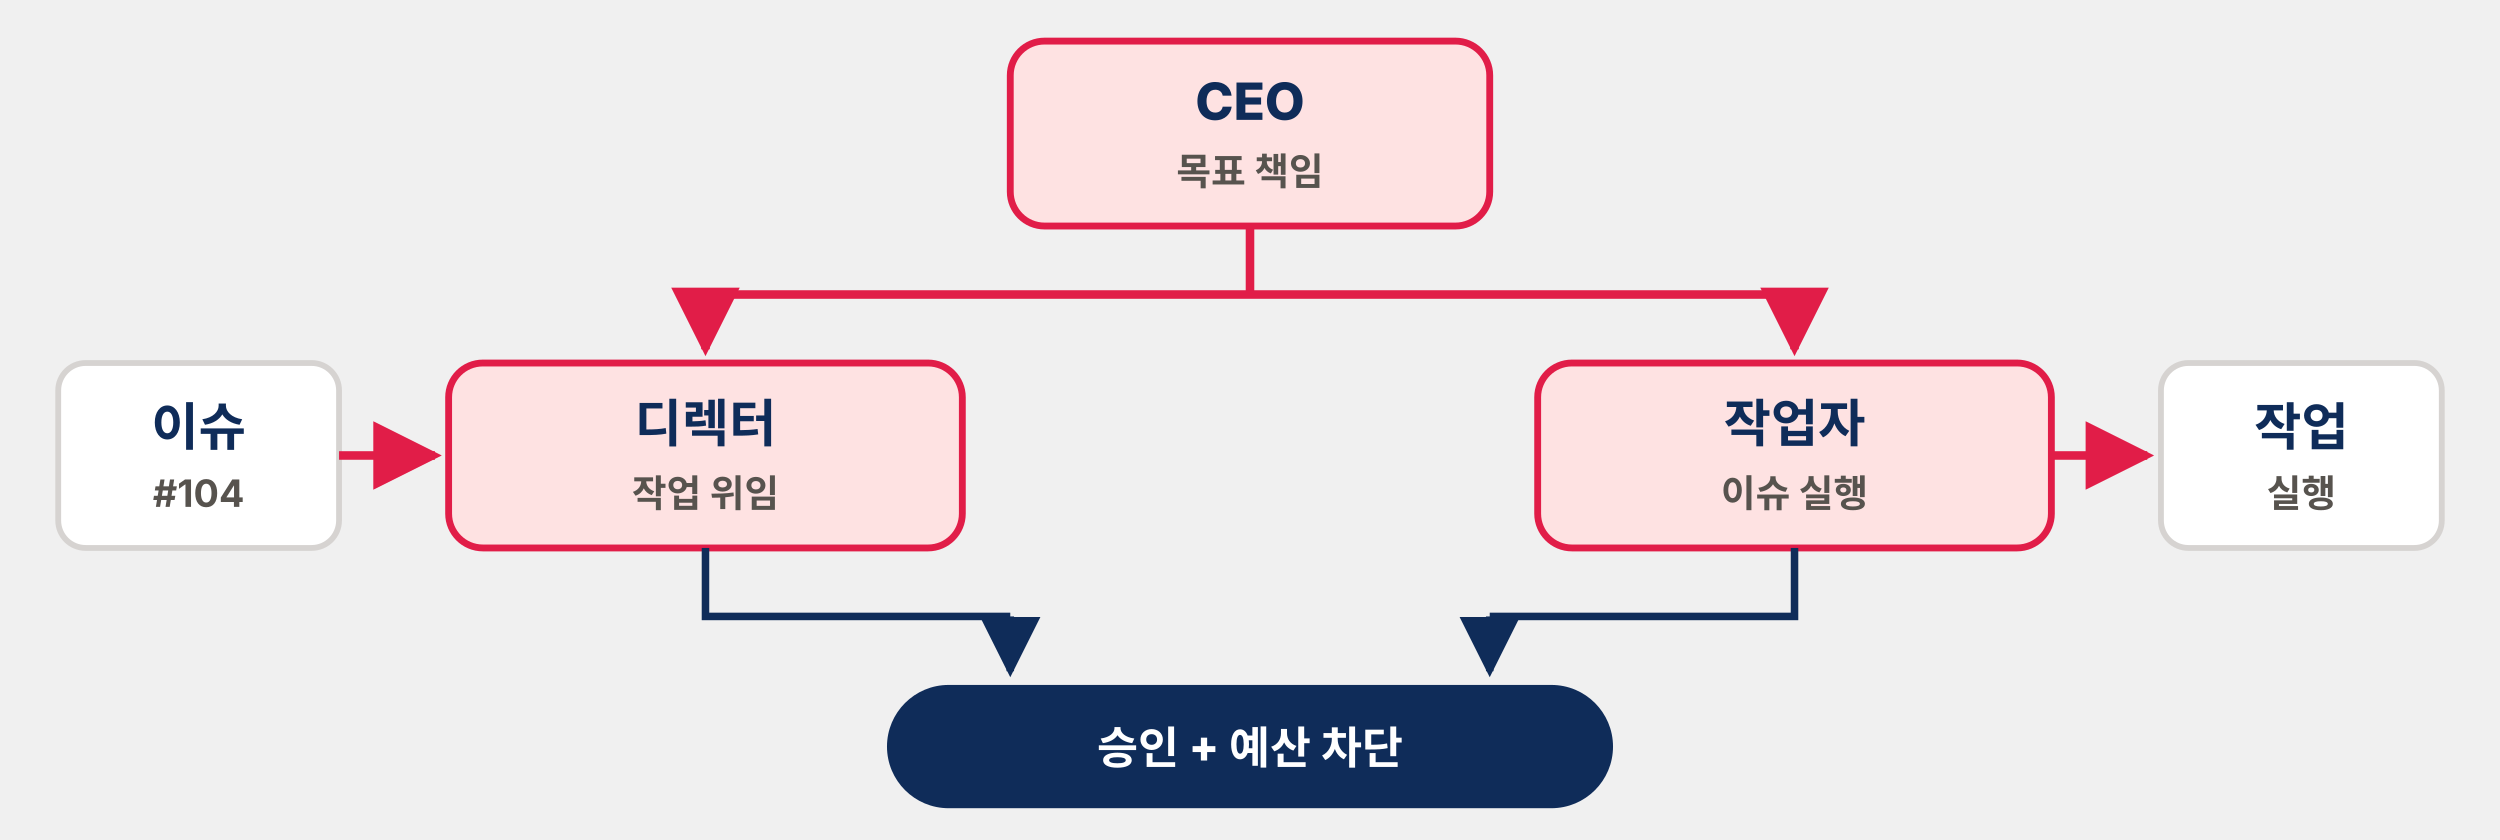
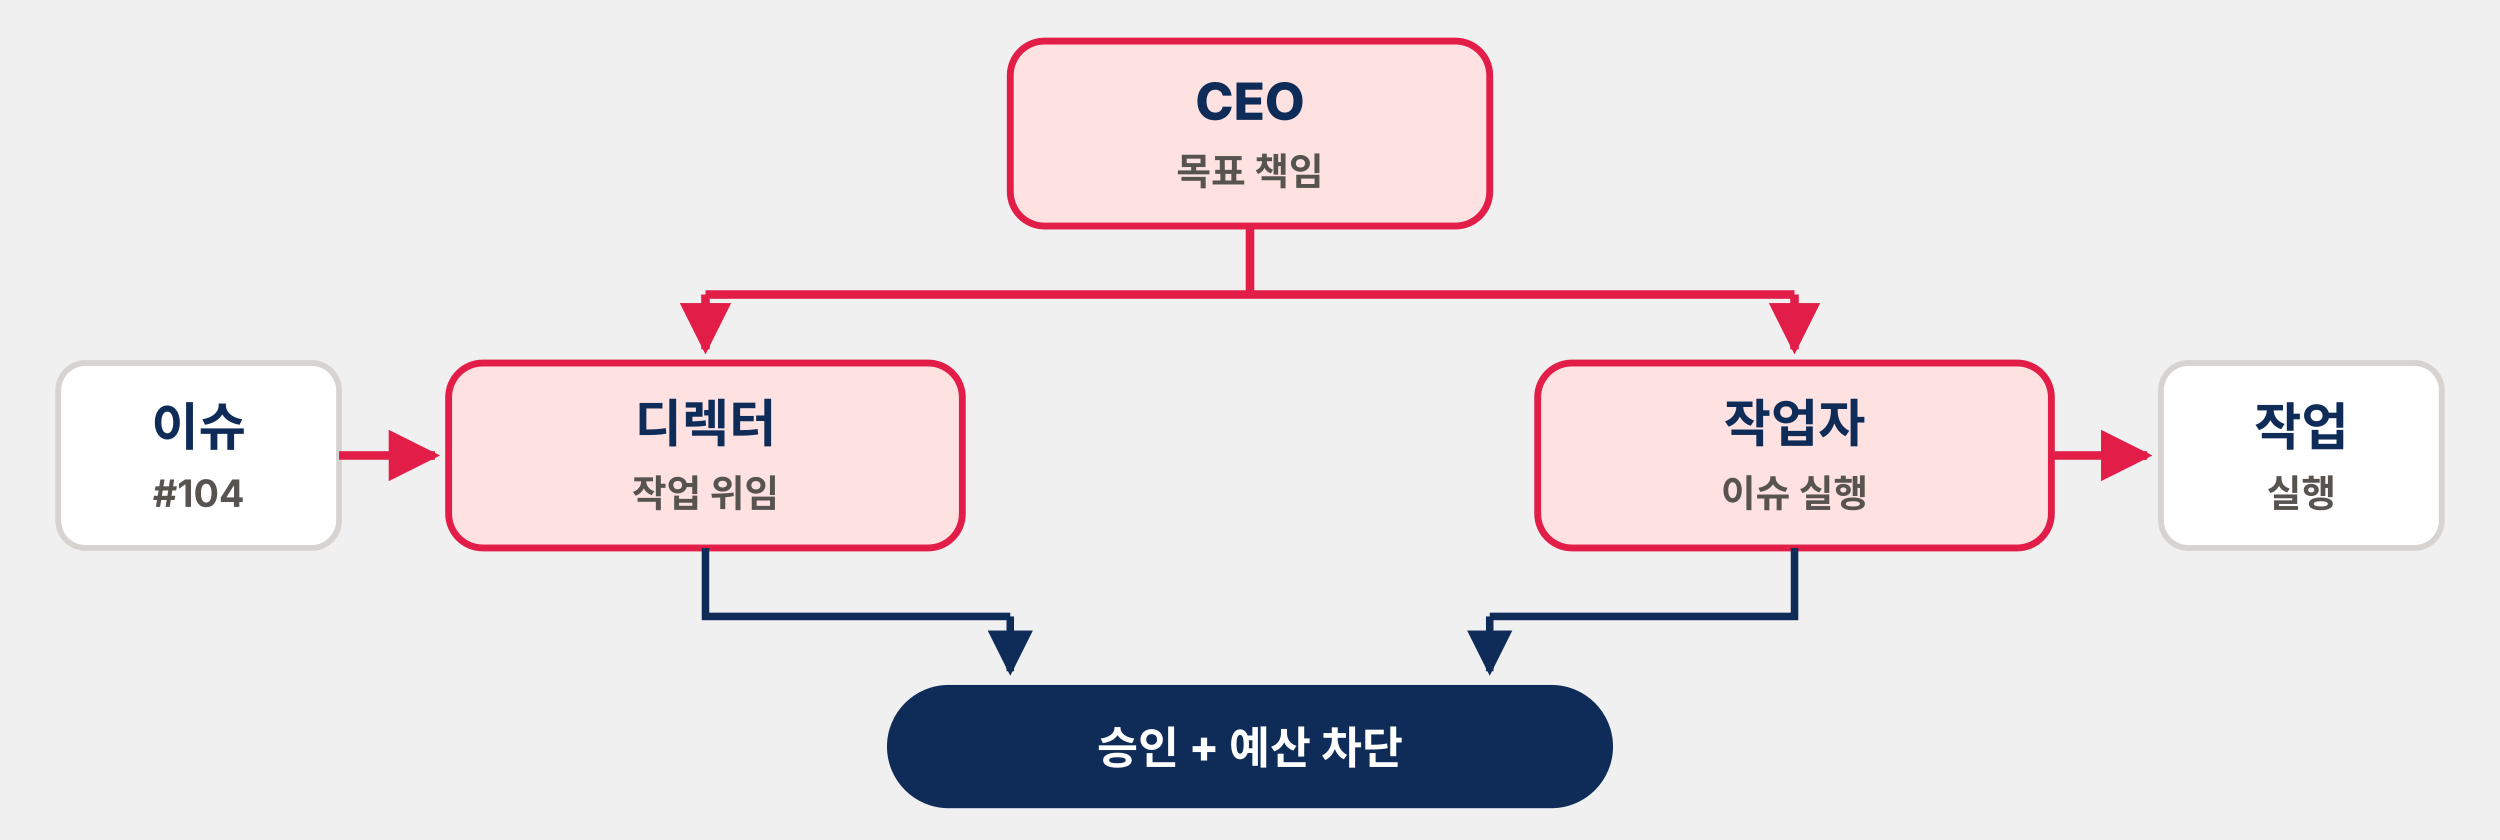
<svg xmlns="http://www.w3.org/2000/svg" viewBox="65 60 730 245" font-family="-apple-system, 'Segoe UI', 'Noto Sans KR', sans-serif">
  <defs>
-     <marker id="arrow-org" viewBox="0 0 10 10" refX="9" refY="5" markerWidth="8" markerHeight="8" orient="auto">
+     <marker id="arrow-org" viewBox="0 0 10 10" refX="9" refY="5" markerWidth="6" markerHeight="6" orient="auto">
      <path d="M0,0 L10,5 L0,10 z" fill="#E11D48" />
    </marker>
-     <marker id="arrow-org-ink" viewBox="0 0 10 10" refX="9" refY="5" markerWidth="8" markerHeight="8" orient="auto">
+     <marker id="arrow-org-ink" viewBox="0 0 10 10" refX="9" refY="5" markerWidth="6" markerHeight="6" orient="auto">
      <path d="M0,0 L10,5 L0,10 z" fill="#0F2C59" />
    </marker>
    <style>
      .role { fill: #FEE2E2; stroke: #E11D48; stroke-width: 2; }
      .issue { fill: #FFFFFF; stroke: #D6D3D1; stroke-width: 1.7; }
      .gate { fill: #0F2C59; }
      .label { fill: #0F2C59; font-size: 15px; font-weight: 800; }
      .small { fill: #57534E; font-size: 11px; font-weight: 650; }
      .white { fill: #FFFFFF; font-size: 13px; font-weight: 800; }
      .edge { stroke: #E11D48; stroke-width: 2.5; fill: none; marker-end: url(#arrow-org); }
      .branch { stroke: #E11D48; stroke-width: 2.5; fill: none; }
      .edge-ink { stroke: #0F2C59; stroke-width: 2.2; fill: none; marker-end: url(#arrow-org-ink); }
      .branch-ink { stroke: #0F2C59; stroke-width: 2.2; fill: none; }
      .halo { paint-order: stroke fill; stroke: #FAFAF9; stroke-width: 4px; stroke-linejoin: round; }
    </style>
  </defs>
  <rect class="role" x="360" y="72" width="140" height="54" rx="10" />
  <text x="430" y="95" text-anchor="middle" class="label">CEO</text>
  <text x="430" y="114" text-anchor="middle" class="small">목표 책임</text>
  <rect class="role" x="196" y="166" width="150" height="54" rx="10" />
  <text x="271" y="189" text-anchor="middle" class="label">디렉터</text>
  <text x="271" y="208" text-anchor="middle" class="small">작업 위임</text>
  <rect class="role" x="514" y="166" width="150" height="54" rx="10" />
  <text x="589" y="189" text-anchor="middle" class="label">작업자</text>
  <text x="589" y="208" text-anchor="middle" class="small">이슈 실행</text>
  <rect class="issue" x="82" y="166" width="82" height="54" rx="8" />
  <text x="123" y="190" text-anchor="middle" class="label">이슈</text>
  <text x="123" y="208" text-anchor="middle" class="small">#104</text>
  <rect class="issue" x="696" y="166" width="82" height="54" rx="8" />
  <text x="737" y="190" text-anchor="middle" class="label">작업</text>
  <text x="737" y="208" text-anchor="middle" class="small">실행</text>
  <rect class="gate" x="324" y="260" width="212" height="36" rx="18" />
  <text x="430" y="283" text-anchor="middle" class="white">승인 + 예산 차단</text>
  <path class="branch" d="M430 126 L430 146 M271 146 L589 146" />
  <line class="edge" x1="271" y1="146" x2="271" y2="162" />
  <line class="edge" x1="589" y1="146" x2="589" y2="162" />
  <line class="edge" x1="164" y1="193" x2="192" y2="193" />
  <line class="edge" x1="664" y1="193" x2="692" y2="193" />
  <path class="branch-ink" d="M271 220 L271 240 L360 240" />
  <line class="edge-ink" x1="360" y1="240" x2="360" y2="256" />
  <path class="branch-ink" d="M589 220 L589 240 L500 240" />
  <line class="edge-ink" x1="500" y1="240" x2="500" y2="256" />
</svg>
